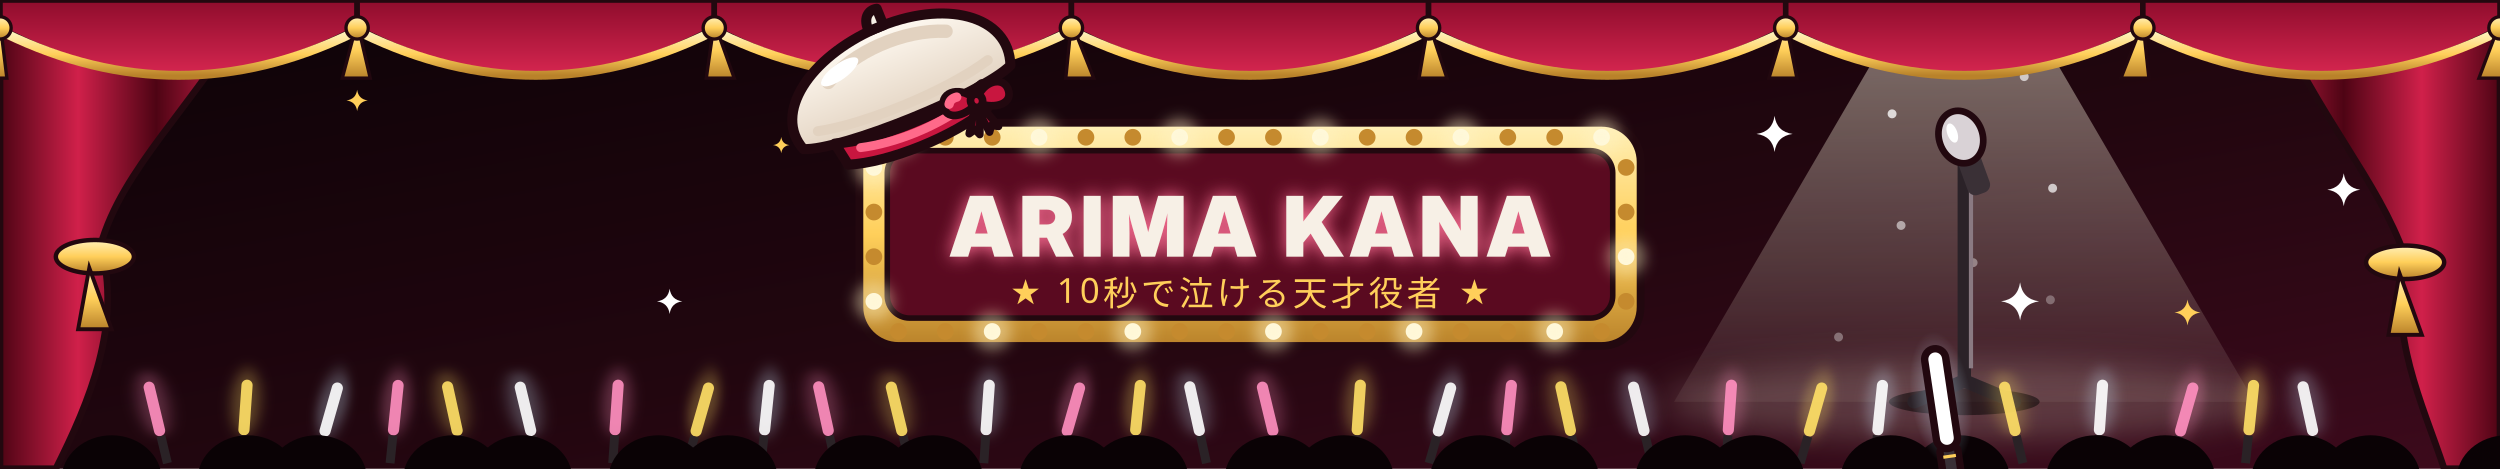
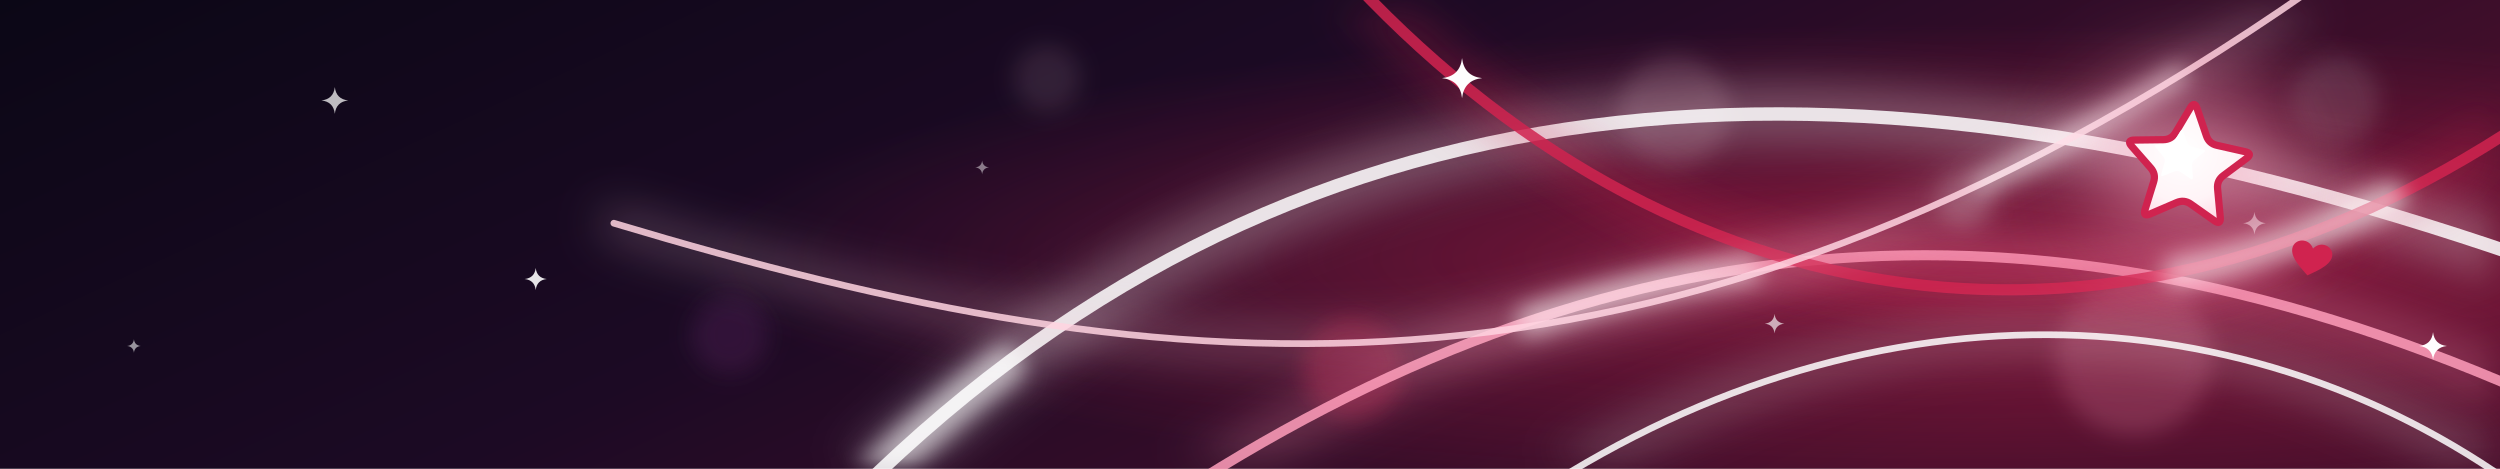
<svg xmlns="http://www.w3.org/2000/svg" width="448" height="84" viewBox="0 0 448 84">
  <defs>
-     <linearGradient id="beret" x1="0" y1="0" x2="0" y2="1">
-       <stop offset="0" stop-color="#fffaf2" />
-       <stop offset="1" stop-color="#e2d2c0" />
+     <filter id="g2" x="-50%" y="-50%" width="200%" height="200%">
+       <feGaussianBlur stdDeviation="2" />
+     </filter>
+     <filter id="g4" x="-50%" y="-50%" width="200%" height="200%">
+       <feGaussianBlur stdDeviation="4" />
+     </filter>
+     <filter id="g8" x="-50%" y="-50%" width="200%" height="200%">
+       <feGaussianBlur stdDeviation="8" />
+     </filter>
+     <linearGradient id="tube" x1="0" y1="0" x2="1" y2="0">
+       <stop offset="0" stop-color="#e9f3ff" />
+       <stop offset="0.45" stop-color="#ffffff" />
+       <stop offset="1" stop-color="#d7e6f7" />
    </linearGradient>
-     <linearGradient id="velvet" x1="0" y1="0" x2="14" y2="0" gradientUnits="userSpaceOnUse" spreadMethod="reflect">
-       <stop offset="0" stop-color="#4e0414" />
-       <stop offset="1" stop-color="#d0204a" />
+     <linearGradient id="handle" x1="0" y1="0" x2="1" y2="0">
+       <stop offset="0" stop-color="#8c0f33" />
+       <stop offset="0.45" stop-color="#d0234f" />
+       <stop offset="1" stop-color="#6e0a27" />
    </linearGradient>
-     <linearGradient id="valance" x1="0" y1="0" x2="0" y2="1">
-       <stop offset="0" stop-color="#8e0c2c" />
-       <stop offset="1" stop-color="#d62650" />
+     <linearGradient id="ring" x1="0" y1="0" x2="1" y2="0">
+       <stop offset="0" stop-color="#c9a24f" />
+       <stop offset="0.5" stop-color="#fff1c4" />
+       <stop offset="1" stop-color="#b08636" />
    </linearGradient>
-     <linearGradient id="gold" x1="0" y1="0" x2="0" y2="1">
-       <stop offset="0" stop-color="#fff0b8" />
-       <stop offset="0.5" stop-color="#ffcf5a" />
-       <stop offset="1" stop-color="#b9822a" />
-     </linearGradient>
-     <linearGradient id="spot" x1="0" y1="0" x2="0" y2="1">
-       <stop offset="0" stop-color="#fff6e0" stop-opacity="0.65" />
-       <stop offset="1" stop-color="#fff6e0" stop-opacity="0.08" />
-     </linearGradient>
-     <radialGradient id="penGlow">
-       <stop offset="0" stop-color="#ffffff" stop-opacity="0.95" />
-       <stop offset="0.4" stop-color="#cfe9ff" stop-opacity="0.5" />
-       <stop offset="1" stop-color="#cfe9ff" stop-opacity="0" />
+     <radialGradient id="starFill" cx="0.45" cy="0.4" r="0.7">
+       <stop offset="0" stop-color="#ffffff" />
+       <stop offset="0.6" stop-color="#fff4f7" />
+       <stop offset="1" stop-color="#ffd3e0" />
    </radialGradient>
-     <linearGradient id="pepperShine" x1="0" y1="0" x2="1" y2="1">
-       <stop offset="0" stop-color="#86e07f" />
-       <stop offset="1" stop-color="#3fae4a" />
-     </linearGradient>
-     <filter id="blur1" x="-50%" y="-50%" width="200%" height="200%">
-       <feGaussianBlur stdDeviation="1.2" />
-     </filter>
-     <filter id="blur3" x="-50%" y="-50%" width="200%" height="200%">
-       <feGaussianBlur stdDeviation="3" />
-     </filter>
-     <filter id="textGlow" x="-20%" y="-50%" width="140%" height="200%">
-       <feGaussianBlur in="SourceAlpha" stdDeviation="1.6" result="b" />
-       <feFlood flood-color="#ff6f96" />
-       <feComposite in2="b" operator="in" result="g" />
-       <feMerge>
-         <feMergeNode in="g" />
-         <feMergeNode in="SourceGraphic" />
-       </feMerge>
-     </filter>
  </defs>
-   <linearGradient id="bg" x1="0" y1="0" x2="1" y2="1">
-     <stop offset="0" stop-color="#0c0307" />
-     <stop offset="0.55" stop-color="#22060f" />
-     <stop offset="1" stop-color="#3d0a1c" />
+   <linearGradient id="sky" x1="0" y1="0" x2="1" y2="0.4">
+     <stop offset="0" stop-color="#0b0716" />
+     <stop offset="0.5" stop-color="#1c0a24" />
+     <stop offset="1" stop-color="#4a0f2c" />
  </linearGradient>
-   <rect width="448" height="84" fill="url(#bg)" />
-   <path d="M342,0 L362,0 L404,72 L300,72 Z" fill="url(#spot)" opacity="0.72" />
-   <ellipse cx="352" cy="72" rx="54" ry="7" fill="#fff6e0" opacity="0.20" filter="url(#blur3)" />
-   <circle cx="329.47" cy="60.40" r="0.8" fill="#fff" opacity="0.34" />
-   <circle cx="345.89" cy="67.07" r="0.8" fill="#fff" opacity="0.47" />
-   <circle cx="362.74" cy="13.73" r="0.8" fill="#fff" opacity="0.65" />
-   <circle cx="339.06" cy="20.40" r="0.8" fill="#fff" opacity="0.77" />
-   <circle cx="354.13" cy="27.07" r="0.8" fill="#fff" opacity="0.79" />
-   <circle cx="367.83" cy="33.73" r="0.8" fill="#fff" opacity="0.70" />
-   <circle cx="340.67" cy="40.40" r="0.8" fill="#fff" opacity="0.54" />
-   <circle cx="353.58" cy="47.07" r="0.8" fill="#fff" opacity="0.38" />
-   <circle cx="367.43" cy="53.73" r="0.8" fill="#fff" opacity="0.30" />
-   <g transform="translate(352.00,72.00) scale(15.00)">
-     <ellipse cx="0" cy="0" rx="0.9" ry="0.16" fill="#000" opacity="0.5" />
-     <path d="M-0.6,0 L0,-0.25 L0.6,0" fill="none" stroke="#2b2228" stroke-width="0.16" stroke-linecap="round" />
-     <line x1="0" y1="-0.25" x2="0" y2="-2.9" stroke="#2b2228" stroke-width="0.16" />
-     <line x1="0.08" y1="-0.4" x2="0.08" y2="-2.8" stroke="#8a7a82" stroke-width="0.05" />
-     <g transform="translate(0,-3.05) rotate(-20)">
-       <rect x="-0.14" y="0" width="0.28" height="0.6" rx="0.1" fill="#3a3036" />
-       <ellipse cx="0" cy="-0.12" rx="0.26" ry="0.32" fill="#d9d2d6" stroke="#22080f" stroke-width="0.08" />
-       <ellipse cx="-0.08" cy="-0.2" rx="0.06" ry="0.12" fill="#fff" />
-     </g>
-   </g>
-   <path d="M0,0 L46,0 C34,20 22,30 18,44 C22,58 16,72 10,84 L0,84 Z" fill="url(#velvet)" stroke="#22080f" stroke-width="1.2" />
-   <ellipse cx="17" cy="46" rx="7" ry="3" fill="url(#gold)" stroke="#22080f" stroke-width="0.8" />
-   <path d="M16,48 L14,59 L20,59 Z" fill="url(#gold)" stroke="#22080f" stroke-width="0.7" />
-   <path d="M448,0 L406,0 C416,22 426,32 431,46 C428,60 434,72 438,84 L448,84 Z" fill="url(#velvet)" stroke="#22080f" stroke-width="1.2" />
-   <ellipse cx="431" cy="47" rx="7" ry="3" fill="url(#gold)" stroke="#22080f" stroke-width="0.8" />
-   <path d="M430,49 L428,60 L434,60 Z" fill="url(#gold)" stroke="#22080f" stroke-width="0.7" />
-   <path d="M0.00,0 L64.00,0 L64.00,5 Q32.00,22 0.00,5 Z" fill="url(#valance)" stroke="#22080f" stroke-width="1" />
-   <path d="M1.00,6 Q32.00,21 63.00,6" fill="none" stroke="url(#gold)" stroke-width="1.6" />
-   <path d="M64.00,0 L128.00,0 L128.00,5 Q96.00,22 64.00,5 Z" fill="url(#valance)" stroke="#22080f" stroke-width="1" />
-   <path d="M65.00,6 Q96.00,21 127.00,6" fill="none" stroke="url(#gold)" stroke-width="1.6" />
-   <path d="M128.00,0 L192.00,0 L192.00,5 Q160.00,22 128.00,5 Z" fill="url(#valance)" stroke="#22080f" stroke-width="1" />
-   <path d="M129.00,6 Q160.00,21 191.00,6" fill="none" stroke="url(#gold)" stroke-width="1.6" />
-   <path d="M192.00,0 L256.00,0 L256.00,5 Q224.00,22 192.00,5 Z" fill="url(#valance)" stroke="#22080f" stroke-width="1" />
-   <path d="M193.00,6 Q224.00,21 255.00,6" fill="none" stroke="url(#gold)" stroke-width="1.6" />
-   <path d="M256.00,0 L320.00,0 L320.00,5 Q288.00,22 256.00,5 Z" fill="url(#valance)" stroke="#22080f" stroke-width="1" />
-   <path d="M257.00,6 Q288.00,21 319.00,6" fill="none" stroke="url(#gold)" stroke-width="1.6" />
-   <path d="M320.00,0 L384.00,0 L384.00,5 Q352.00,22 320.00,5 Z" fill="url(#valance)" stroke="#22080f" stroke-width="1" />
-   <path d="M321.00,6 Q352.00,21 383.00,6" fill="none" stroke="url(#gold)" stroke-width="1.6" />
-   <path d="M384.00,0 L448.00,0 L448.00,5 Q416.00,22 384.00,5 Z" fill="url(#valance)" stroke="#22080f" stroke-width="1" />
-   <path d="M385.00,6 Q416.00,21 447.00,6" fill="none" stroke="url(#gold)" stroke-width="1.6" />
-   <path d="M0.00,4 L-3.77,14 L1.23,14 Z" fill="url(#gold)" stroke="#22080f" stroke-width="0.6" />
-   <circle cx="0.00" cy="5" r="2" fill="url(#gold)" stroke="#22080f" stroke-width="0.6" />
-   <path d="M64.00,4 L61.34,14 L66.34,14 Z" fill="url(#gold)" stroke="#22080f" stroke-width="0.6" />
-   <circle cx="64.00" cy="5" r="2" fill="url(#gold)" stroke="#22080f" stroke-width="0.6" />
-   <path d="M128.00,4 L126.57,14 L131.57,14 Z" fill="url(#gold)" stroke="#22080f" stroke-width="0.6" />
-   <circle cx="128.00" cy="5" r="2" fill="url(#gold)" stroke="#22080f" stroke-width="0.6" />
-   <path d="M192.00,4 L190.99,14 L195.99,14 Z" fill="url(#gold)" stroke="#22080f" stroke-width="0.6" />
-   <circle cx="192.00" cy="5" r="2" fill="url(#gold)" stroke="#22080f" stroke-width="0.6" />
-   <path d="M256.00,4 L254.29,14 L259.29,14 Z" fill="url(#gold)" stroke="#22080f" stroke-width="0.6" />
-   <circle cx="256.00" cy="5" r="2" fill="url(#gold)" stroke="#22080f" stroke-width="0.6" />
-   <path d="M320.00,4 L317.00,14 L322.00,14 Z" fill="url(#gold)" stroke="#22080f" stroke-width="0.6" />
-   <circle cx="320.00" cy="5" r="2" fill="url(#gold)" stroke="#22080f" stroke-width="0.6" />
-   <path d="M384.00,4 L380.08,14 L385.08,14 Z" fill="url(#gold)" stroke="#22080f" stroke-width="0.6" />
-   <circle cx="384.00" cy="5" r="2" fill="url(#gold)" stroke="#22080f" stroke-width="0.6" />
-   <path d="M448.00,4 L444.23,14 L449.23,14 Z" fill="url(#gold)" stroke="#22080f" stroke-width="0.6" />
-   <circle cx="448.00" cy="5" r="2" fill="url(#gold)" stroke="#22080f" stroke-width="0.6" />
-   <rect x="154" y="22" width="140" height="40" rx="7" fill="url(#gold)" stroke="#22080f" stroke-width="1.4" />
-   <rect x="159" y="27" width="130" height="30" rx="4" fill="#5a0a20" stroke="#22080f" stroke-width="1" />
-   <circle cx="161.00" cy="24.60" r="1.5" fill="#fffbe8" />
-   <circle cx="161.00" cy="24.60" r="3.4" fill="#fff3c4" opacity="0.45" filter="url(#blur1)" />
-   <circle cx="169.40" cy="24.60" r="1.5" fill="#c58a2e" />
-   <circle cx="177.80" cy="24.60" r="1.5" fill="#c58a2e" />
-   <circle cx="186.20" cy="24.60" r="1.5" fill="#fffbe8" />
-   <circle cx="186.20" cy="24.60" r="3.4" fill="#fff3c4" opacity="0.45" filter="url(#blur1)" />
-   <circle cx="194.60" cy="24.60" r="1.5" fill="#c58a2e" />
-   <circle cx="203.00" cy="24.60" r="1.5" fill="#c58a2e" />
-   <circle cx="211.40" cy="24.60" r="1.5" fill="#fffbe8" />
-   <circle cx="211.40" cy="24.60" r="3.4" fill="#fff3c4" opacity="0.45" filter="url(#blur1)" />
-   <circle cx="219.80" cy="24.60" r="1.5" fill="#c58a2e" />
-   <circle cx="228.20" cy="24.60" r="1.5" fill="#c58a2e" />
-   <circle cx="236.60" cy="24.60" r="1.5" fill="#fffbe8" />
-   <circle cx="236.60" cy="24.60" r="3.4" fill="#fff3c4" opacity="0.45" filter="url(#blur1)" />
-   <circle cx="245.00" cy="24.60" r="1.5" fill="#c58a2e" />
-   <circle cx="253.40" cy="24.60" r="1.5" fill="#c58a2e" />
-   <circle cx="261.80" cy="24.60" r="1.5" fill="#fffbe8" />
-   <circle cx="261.80" cy="24.60" r="3.4" fill="#fff3c4" opacity="0.45" filter="url(#blur1)" />
-   <circle cx="270.20" cy="24.60" r="1.5" fill="#c58a2e" />
-   <circle cx="278.60" cy="24.60" r="1.5" fill="#c58a2e" />
-   <circle cx="287.00" cy="24.60" r="1.5" fill="#fffbe8" />
-   <circle cx="287.00" cy="24.60" r="3.4" fill="#fff3c4" opacity="0.45" filter="url(#blur1)" />
-   <circle cx="291.40" cy="30.00" r="1.5" fill="#c58a2e" />
-   <circle cx="291.40" cy="38.00" r="1.5" fill="#c58a2e" />
-   <circle cx="291.40" cy="46.00" r="1.5" fill="#fffbe8" />
-   <circle cx="291.40" cy="46.00" r="3.4" fill="#fff3c4" opacity="0.45" filter="url(#blur1)" />
-   <circle cx="291.40" cy="54.00" r="1.5" fill="#c58a2e" />
-   <circle cx="287.00" cy="59.40" r="1.5" fill="#c58a2e" />
-   <circle cx="278.60" cy="59.40" r="1.5" fill="#fffbe8" />
-   <circle cx="278.60" cy="59.40" r="3.4" fill="#fff3c4" opacity="0.45" filter="url(#blur1)" />
-   <circle cx="270.20" cy="59.40" r="1.5" fill="#c58a2e" />
-   <circle cx="261.80" cy="59.40" r="1.5" fill="#c58a2e" />
-   <circle cx="253.40" cy="59.40" r="1.5" fill="#fffbe8" />
-   <circle cx="253.40" cy="59.40" r="3.4" fill="#fff3c4" opacity="0.45" filter="url(#blur1)" />
-   <circle cx="245.00" cy="59.40" r="1.5" fill="#c58a2e" />
-   <circle cx="236.60" cy="59.40" r="1.5" fill="#c58a2e" />
-   <circle cx="228.20" cy="59.40" r="1.5" fill="#fffbe8" />
-   <circle cx="228.20" cy="59.40" r="3.4" fill="#fff3c4" opacity="0.45" filter="url(#blur1)" />
-   <circle cx="219.80" cy="59.40" r="1.5" fill="#c58a2e" />
-   <circle cx="211.40" cy="59.40" r="1.5" fill="#c58a2e" />
-   <circle cx="203.00" cy="59.40" r="1.5" fill="#fffbe8" />
-   <circle cx="203.00" cy="59.40" r="3.4" fill="#fff3c4" opacity="0.45" filter="url(#blur1)" />
-   <circle cx="194.60" cy="59.40" r="1.5" fill="#c58a2e" />
-   <circle cx="186.20" cy="59.40" r="1.5" fill="#c58a2e" />
-   <circle cx="177.80" cy="59.40" r="1.5" fill="#fffbe8" />
-   <circle cx="177.80" cy="59.40" r="3.4" fill="#fff3c4" opacity="0.45" filter="url(#blur1)" />
-   <circle cx="169.40" cy="59.40" r="1.5" fill="#c58a2e" />
-   <circle cx="161.00" cy="59.40" r="1.5" fill="#c58a2e" />
-   <circle cx="156.60" cy="54.00" r="1.5" fill="#fffbe8" />
-   <circle cx="156.60" cy="54.00" r="3.4" fill="#fff3c4" opacity="0.45" filter="url(#blur1)" />
-   <circle cx="156.60" cy="46.00" r="1.5" fill="#c58a2e" />
-   <circle cx="156.60" cy="38.00" r="1.5" fill="#c58a2e" />
-   <circle cx="156.60" cy="30.00" r="1.5" fill="#fffbe8" />
-   <circle cx="156.60" cy="30.00" r="3.4" fill="#fff3c4" opacity="0.45" filter="url(#blur1)" />
-   <text x="224.0" y="46" text-anchor="middle" font-family="'Inter Display', 'Inter', sans-serif" font-weight="900" font-size="15" fill="#f7f0e6" letter-spacing="1" filter="url(#textGlow)">ARIMA KANA</text>
-   <text x="224.0" y="54.5" text-anchor="middle" font-family="'IPAPGothic', 'IPAGothic', sans-serif" font-size="6.2" fill="#ffcf5a" letter-spacing="0.6">★ 10秒で泣ける天才役者 ★</text>
-   <g transform="translate(162.00,19.00) rotate(-22.00) scale(20.00)">
-     <path d="M-0.98,0.02 C-1.12,-0.38 -0.62,-0.72 0.02,-0.74 C0.7,-0.76 1.18,-0.4 1.02,0.02 C0.7,0.16 -0.68,0.16 -0.98,0.02 Z" fill="url(#beret)" stroke="#22080f" stroke-width="0.09" stroke-linejoin="round" />
-     <path d="M-0.55,-0.45 C-0.25,-0.62 0.25,-0.64 0.6,-0.48" fill="none" stroke="#e2d2c0" stroke-width="0.12" stroke-linecap="round" />
-     <path d="M-0.8,-0.08 C-0.4,0.02 0.4,0.02 0.85,-0.1" fill="none" stroke="#e2d2c0" stroke-width="0.09" stroke-linecap="round" />
-     <ellipse cx="-0.42" cy="-0.5" rx="0.2" ry="0.07" transform="rotate(-14 -0.42 -0.5)" fill="#fff" />
-     <path d="M-0.04,-0.74 C-0.05,-0.86 0.02,-0.92 0.1,-0.9 L0.1,-0.74 Z" fill="#f7f0e6" stroke="#22080f" stroke-width="0.09" stroke-linejoin="round" />
-     <path d="M-0.7,0.08 C-0.35,0.2 0.35,0.2 0.72,0.08 L0.68,0.3 C0.32,0.42 -0.32,0.42 -0.66,0.3 Z" fill="#c8163f" stroke="#22080f" stroke-width="0.09" stroke-linejoin="round" />
-     <path d="M-0.5,0.2 C-0.2,0.28 0.2,0.28 0.5,0.2" fill="none" stroke="#ff6a8a" stroke-width="0.08" stroke-linecap="round" />
-   </g>
-   <g transform="translate(175.00,18.06) rotate(-14.00) scale(6.00)">
-     <path d="M-0.05,0.08 L-0.45,0.9 L-0.25,0.82 L-0.15,1.0 L0.08,0.12 Z" fill="#7a0a26" stroke="#22080f" stroke-width="0.23" stroke-linejoin="round" />
-     <path d="M-0.05,0.08 L-0.45,0.9 L-0.25,0.82 L-0.15,1.0 L0.08,0.12 Z" fill="#c8163f" stroke="#22080f" stroke-width="0.23" stroke-linejoin="round" transform="scale(-1,1)" />
-     <path d="M0,0 C-0.3,-0.55 -1,-0.55 -1,-0.05 C-1,0.4 -0.35,0.35 0,0.05 Z" fill="#c8163f" stroke="#22080f" stroke-width="0.23" stroke-linejoin="round" />
-     <path d="M0,0 C-0.3,-0.55 -1,-0.55 -1,-0.05 C-1,0.4 -0.35,0.35 0,0.05 Z" fill="#c8163f" stroke="#22080f" stroke-width="0.23" stroke-linejoin="round" transform="scale(-1,1)" />
-     <path d="M-0.55,-0.25 Q-0.75,-0.25 -0.82,-0.1" fill="none" stroke="#ff6a8a" stroke-width="0.28" stroke-linecap="round" />
-     <ellipse rx="0.18" ry="0.2" fill="#c8163f" stroke="#22080f" stroke-width="0.23" stroke-linejoin="round" />
-   </g>
-   <g transform="translate(30.00,83) rotate(-13.51)">
-     <ellipse cx="0" cy="-11" rx="2.6" ry="6" fill="#ff8fbf" opacity="0.28" filter="url(#blur1)" />
-     <rect x="-1" y="-15" width="2" height="10" rx="1" fill="#ff8fbf" opacity="0.9" />
-     <rect x="-0.8" y="-5" width="1.6" height="5" fill="#2a2226" />
-   </g>
-   <g transform="translate(43.30,83) rotate(3.98)">
-     <ellipse cx="0" cy="-11" rx="2.6" ry="6" fill="#ffe066" opacity="0.28" filter="url(#blur1)" />
-     <rect x="-1" y="-15" width="2" height="10" rx="1" fill="#ffe066" opacity="0.9" />
-     <rect x="-0.8" y="-5" width="1.6" height="5" fill="#2a2226" />
-   </g>
-   <g transform="translate(56.60,83) rotate(15.97)">
-     <ellipse cx="0" cy="-11" rx="2.6" ry="6" fill="#cfe9ff" opacity="0.28" filter="url(#blur1)" />
-     <rect x="-1" y="-15" width="2" height="10" rx="1" fill="#ffffff" opacity="0.9" />
-     <rect x="-0.8" y="-5" width="1.6" height="5" fill="#2a2226" />
-   </g>
-   <g transform="translate(69.90,83) rotate(5.89)">
-     <ellipse cx="0" cy="-11" rx="2.6" ry="6" fill="#ff8fbf" opacity="0.28" filter="url(#blur1)" />
-     <rect x="-1" y="-15" width="2" height="10" rx="1" fill="#ff8fbf" opacity="0.9" />
-     <rect x="-0.8" y="-5" width="1.6" height="5" fill="#2a2226" />
-   </g>
-   <g transform="translate(83.20,83) rotate(-12.33)">
-     <ellipse cx="0" cy="-11" rx="2.6" ry="6" fill="#ffe066" opacity="0.28" filter="url(#blur1)" />
-     <rect x="-1" y="-15" width="2" height="10" rx="1" fill="#ffe066" opacity="0.9" />
-     <rect x="-0.8" y="-5" width="1.6" height="5" fill="#2a2226" />
-   </g>
-   <g transform="translate(96.50,83) rotate(-13.51)">
-     <ellipse cx="0" cy="-11" rx="2.6" ry="6" fill="#cfe9ff" opacity="0.28" filter="url(#blur1)" />
-     <rect x="-1" y="-15" width="2" height="10" rx="1" fill="#ffffff" opacity="0.9" />
-     <rect x="-0.8" y="-5" width="1.6" height="5" fill="#2a2226" />
-   </g>
-   <g transform="translate(109.80,83) rotate(3.98)">
-     <ellipse cx="0" cy="-11" rx="2.6" ry="6" fill="#ff8fbf" opacity="0.28" filter="url(#blur1)" />
-     <rect x="-1" y="-15" width="2" height="10" rx="1" fill="#ff8fbf" opacity="0.9" />
-     <rect x="-0.8" y="-5" width="1.6" height="5" fill="#2a2226" />
-   </g>
-   <g transform="translate(123.10,83) rotate(15.97)">
-     <ellipse cx="0" cy="-11" rx="2.6" ry="6" fill="#ffe066" opacity="0.28" filter="url(#blur1)" />
-     <rect x="-1" y="-15" width="2" height="10" rx="1" fill="#ffe066" opacity="0.9" />
-     <rect x="-0.8" y="-5" width="1.6" height="5" fill="#2a2226" />
-   </g>
-   <g transform="translate(136.40,83) rotate(5.89)">
-     <ellipse cx="0" cy="-11" rx="2.6" ry="6" fill="#cfe9ff" opacity="0.28" filter="url(#blur1)" />
-     <rect x="-1" y="-15" width="2" height="10" rx="1" fill="#ffffff" opacity="0.9" />
-     <rect x="-0.8" y="-5" width="1.6" height="5" fill="#2a2226" />
-   </g>
-   <g transform="translate(149.70,83) rotate(-12.33)">
-     <ellipse cx="0" cy="-11" rx="2.6" ry="6" fill="#ff8fbf" opacity="0.28" filter="url(#blur1)" />
-     <rect x="-1" y="-15" width="2" height="10" rx="1" fill="#ff8fbf" opacity="0.9" />
-     <rect x="-0.8" y="-5" width="1.6" height="5" fill="#2a2226" />
-   </g>
-   <g transform="translate(163.00,83) rotate(-13.51)">
-     <ellipse cx="0" cy="-11" rx="2.6" ry="6" fill="#ffe066" opacity="0.28" filter="url(#blur1)" />
-     <rect x="-1" y="-15" width="2" height="10" rx="1" fill="#ffe066" opacity="0.9" />
-     <rect x="-0.8" y="-5" width="1.6" height="5" fill="#2a2226" />
-   </g>
-   <g transform="translate(176.30,83) rotate(3.98)">
-     <ellipse cx="0" cy="-11" rx="2.6" ry="6" fill="#cfe9ff" opacity="0.28" filter="url(#blur1)" />
-     <rect x="-1" y="-15" width="2" height="10" rx="1" fill="#ffffff" opacity="0.9" />
-     <rect x="-0.8" y="-5" width="1.6" height="5" fill="#2a2226" />
-   </g>
-   <g transform="translate(189.60,83) rotate(15.97)">
-     <ellipse cx="0" cy="-11" rx="2.6" ry="6" fill="#ff8fbf" opacity="0.28" filter="url(#blur1)" />
-     <rect x="-1" y="-15" width="2" height="10" rx="1" fill="#ff8fbf" opacity="0.9" />
-     <rect x="-0.8" y="-5" width="1.6" height="5" fill="#2a2226" />
-   </g>
-   <g transform="translate(202.90,83) rotate(5.89)">
-     <ellipse cx="0" cy="-11" rx="2.6" ry="6" fill="#ffe066" opacity="0.28" filter="url(#blur1)" />
-     <rect x="-1" y="-15" width="2" height="10" rx="1" fill="#ffe066" opacity="0.9" />
-     <rect x="-0.8" y="-5" width="1.6" height="5" fill="#2a2226" />
-   </g>
-   <g transform="translate(216.20,83) rotate(-12.33)">
-     <ellipse cx="0" cy="-11" rx="2.6" ry="6" fill="#cfe9ff" opacity="0.28" filter="url(#blur1)" />
-     <rect x="-1" y="-15" width="2" height="10" rx="1" fill="#ffffff" opacity="0.9" />
-     <rect x="-0.8" y="-5" width="1.6" height="5" fill="#2a2226" />
-   </g>
-   <g transform="translate(229.50,83) rotate(-13.51)">
-     <ellipse cx="0" cy="-11" rx="2.6" ry="6" fill="#ff8fbf" opacity="0.28" filter="url(#blur1)" />
-     <rect x="-1" y="-15" width="2" height="10" rx="1" fill="#ff8fbf" opacity="0.9" />
-     <rect x="-0.8" y="-5" width="1.6" height="5" fill="#2a2226" />
-   </g>
-   <g transform="translate(242.80,83) rotate(3.98)">
-     <ellipse cx="0" cy="-11" rx="2.6" ry="6" fill="#ffe066" opacity="0.28" filter="url(#blur1)" />
-     <rect x="-1" y="-15" width="2" height="10" rx="1" fill="#ffe066" opacity="0.9" />
-     <rect x="-0.8" y="-5" width="1.6" height="5" fill="#2a2226" />
-   </g>
-   <g transform="translate(256.10,83) rotate(15.97)">
-     <ellipse cx="0" cy="-11" rx="2.6" ry="6" fill="#cfe9ff" opacity="0.28" filter="url(#blur1)" />
-     <rect x="-1" y="-15" width="2" height="10" rx="1" fill="#ffffff" opacity="0.9" />
-     <rect x="-0.8" y="-5" width="1.6" height="5" fill="#2a2226" />
-   </g>
-   <g transform="translate(269.40,83) rotate(5.89)">
-     <ellipse cx="0" cy="-11" rx="2.6" ry="6" fill="#ff8fbf" opacity="0.28" filter="url(#blur1)" />
-     <rect x="-1" y="-15" width="2" height="10" rx="1" fill="#ff8fbf" opacity="0.9" />
-     <rect x="-0.8" y="-5" width="1.6" height="5" fill="#2a2226" />
-   </g>
-   <g transform="translate(282.70,83) rotate(-12.33)">
-     <ellipse cx="0" cy="-11" rx="2.6" ry="6" fill="#ffe066" opacity="0.28" filter="url(#blur1)" />
-     <rect x="-1" y="-15" width="2" height="10" rx="1" fill="#ffe066" opacity="0.9" />
-     <rect x="-0.8" y="-5" width="1.6" height="5" fill="#2a2226" />
-   </g>
-   <g transform="translate(296.00,83) rotate(-13.51)">
-     <ellipse cx="0" cy="-11" rx="2.6" ry="6" fill="#cfe9ff" opacity="0.28" filter="url(#blur1)" />
-     <rect x="-1" y="-15" width="2" height="10" rx="1" fill="#ffffff" opacity="0.9" />
-     <rect x="-0.8" y="-5" width="1.6" height="5" fill="#2a2226" />
-   </g>
-   <g transform="translate(309.30,83) rotate(3.98)">
-     <ellipse cx="0" cy="-11" rx="2.6" ry="6" fill="#ff8fbf" opacity="0.28" filter="url(#blur1)" />
-     <rect x="-1" y="-15" width="2" height="10" rx="1" fill="#ff8fbf" opacity="0.9" />
-     <rect x="-0.8" y="-5" width="1.6" height="5" fill="#2a2226" />
-   </g>
-   <g transform="translate(322.60,83) rotate(15.97)">
-     <ellipse cx="0" cy="-11" rx="2.6" ry="6" fill="#ffe066" opacity="0.28" filter="url(#blur1)" />
-     <rect x="-1" y="-15" width="2" height="10" rx="1" fill="#ffe066" opacity="0.9" />
-     <rect x="-0.8" y="-5" width="1.6" height="5" fill="#2a2226" />
-   </g>
-   <g transform="translate(335.90,83) rotate(5.89)">
-     <ellipse cx="0" cy="-11" rx="2.6" ry="6" fill="#cfe9ff" opacity="0.28" filter="url(#blur1)" />
-     <rect x="-1" y="-15" width="2" height="10" rx="1" fill="#ffffff" opacity="0.9" />
-     <rect x="-0.8" y="-5" width="1.6" height="5" fill="#2a2226" />
-   </g>
-   <g transform="translate(362.50,83) rotate(-13.51)">
-     <ellipse cx="0" cy="-11" rx="2.6" ry="6" fill="#ffe066" opacity="0.28" filter="url(#blur1)" />
-     <rect x="-1" y="-15" width="2" height="10" rx="1" fill="#ffe066" opacity="0.9" />
-     <rect x="-0.8" y="-5" width="1.6" height="5" fill="#2a2226" />
-   </g>
-   <g transform="translate(375.80,83) rotate(3.98)">
-     <ellipse cx="0" cy="-11" rx="2.6" ry="6" fill="#cfe9ff" opacity="0.28" filter="url(#blur1)" />
-     <rect x="-1" y="-15" width="2" height="10" rx="1" fill="#ffffff" opacity="0.9" />
-     <rect x="-0.8" y="-5" width="1.6" height="5" fill="#2a2226" />
-   </g>
-   <g transform="translate(389.10,83) rotate(15.97)">
-     <ellipse cx="0" cy="-11" rx="2.6" ry="6" fill="#ff8fbf" opacity="0.28" filter="url(#blur1)" />
-     <rect x="-1" y="-15" width="2" height="10" rx="1" fill="#ff8fbf" opacity="0.9" />
-     <rect x="-0.8" y="-5" width="1.6" height="5" fill="#2a2226" />
-   </g>
-   <g transform="translate(402.40,83) rotate(5.89)">
-     <ellipse cx="0" cy="-11" rx="2.6" ry="6" fill="#ffe066" opacity="0.28" filter="url(#blur1)" />
-     <rect x="-1" y="-15" width="2" height="10" rx="1" fill="#ffe066" opacity="0.9" />
-     <rect x="-0.8" y="-5" width="1.6" height="5" fill="#2a2226" />
-   </g>
-   <g transform="translate(415.70,83) rotate(-12.33)">
-     <ellipse cx="0" cy="-11" rx="2.6" ry="6" fill="#cfe9ff" opacity="0.28" filter="url(#blur1)" />
-     <rect x="-1" y="-15" width="2" height="10" rx="1" fill="#ffffff" opacity="0.9" />
-     <rect x="-0.8" y="-5" width="1.6" height="5" fill="#2a2226" />
-   </g>
-   <ellipse cx="20.00" cy="86" rx="9" ry="8" fill="#0a0205" />
-   <ellipse cx="44.40" cy="86" rx="9" ry="8" fill="#0a0205" />
-   <ellipse cx="56.80" cy="86" rx="9" ry="8" fill="#0a0205" />
-   <ellipse cx="81.20" cy="86" rx="9" ry="8" fill="#0a0205" />
-   <ellipse cx="93.60" cy="86" rx="9" ry="8" fill="#0a0205" />
-   <ellipse cx="118.00" cy="86" rx="9" ry="8" fill="#0a0205" />
-   <ellipse cx="130.40" cy="86" rx="9" ry="8" fill="#0a0205" />
-   <ellipse cx="154.80" cy="86" rx="9" ry="8" fill="#0a0205" />
-   <ellipse cx="167.20" cy="86" rx="9" ry="8" fill="#0a0205" />
-   <ellipse cx="191.60" cy="86" rx="9" ry="8" fill="#0a0205" />
-   <ellipse cx="204.00" cy="86" rx="9" ry="8" fill="#0a0205" />
-   <ellipse cx="228.40" cy="86" rx="9" ry="8" fill="#0a0205" />
-   <ellipse cx="240.80" cy="86" rx="9" ry="8" fill="#0a0205" />
-   <ellipse cx="265.20" cy="86" rx="9" ry="8" fill="#0a0205" />
-   <ellipse cx="277.60" cy="86" rx="9" ry="8" fill="#0a0205" />
-   <ellipse cx="302.00" cy="86" rx="9" ry="8" fill="#0a0205" />
-   <ellipse cx="314.40" cy="86" rx="9" ry="8" fill="#0a0205" />
-   <ellipse cx="338.80" cy="86" rx="9" ry="8" fill="#0a0205" />
-   <ellipse cx="351.20" cy="86" rx="9" ry="8" fill="#0a0205" />
-   <ellipse cx="375.60" cy="86" rx="9" ry="8" fill="#0a0205" />
-   <ellipse cx="388.00" cy="86" rx="9" ry="8" fill="#0a0205" />
-   <ellipse cx="412.40" cy="86" rx="9" ry="8" fill="#0a0205" />
-   <ellipse cx="424.80" cy="86" rx="9" ry="8" fill="#0a0205" />
-   <ellipse cx="449.20" cy="86" rx="9" ry="8" fill="#0a0205" />
-   <g transform="translate(350.00,86.00) rotate(-8.44) scale(9.50)">
-     <ellipse cx="0" cy="-1.55" rx="0.57" ry="1.27" fill="url(#penGlow)" opacity="0.59" />
-     <rect x="-0.17" y="-0.62" width="0.34" height="0.62" rx="0.08" fill="#3a3036" stroke="#22080f" stroke-width="0.14" />
-     <rect x="-0.12" y="-0.48" width="0.24" height="0.06" fill="#ffcf5a" />
-     <rect x="-0.2" y="-2.5" width="0.4" height="1.9" rx="0.2" fill="#ffffff" stroke="#22080f" stroke-width="0.14" />
-     <rect x="-0.09" y="-2.35" width="0.08" height="1.5" rx="0.04" fill="#fff" opacity="0.9" />
-   </g>
-   <path d="M0,-1 Q0.12,-0.12 1,0 Q0.12,0.12 0,1 Q-0.12,0.12 -1,0 Q-0.12,-0.12 0,-1 Z" transform="translate(362.00,54.00) scale(3.41)" fill="#fff" />
-   <path d="M0,-1 Q0.12,-0.12 1,0 Q0.12,0.12 0,1 Q-0.12,0.12 -1,0 Q-0.12,-0.12 0,-1 Z" transform="translate(64.00,18.00) scale(1.91)" fill="#ffcf5a" />
-   <path d="M0,-1 Q0.12,-0.12 1,0 Q0.12,0.12 0,1 Q-0.12,0.12 -1,0 Q-0.12,-0.12 0,-1 Z" transform="translate(318.00,24.00) scale(3.24)" fill="#fff" />
-   <path d="M0,-1 Q0.12,-0.12 1,0 Q0.12,0.12 0,1 Q-0.12,0.12 -1,0 Q-0.12,-0.12 0,-1 Z" transform="translate(392.00,56.00) scale(2.32)" fill="#ffcf5a" />
-   <path d="M0,-1 Q0.12,-0.12 1,0 Q0.12,0.12 0,1 Q-0.12,0.12 -1,0 Q-0.12,-0.12 0,-1 Z" transform="translate(420.00,34.00) scale(2.95)" fill="#fff" />
-   <path d="M0,-1 Q0.12,-0.12 1,0 Q0.12,0.12 0,1 Q-0.12,0.12 -1,0 Q-0.12,-0.12 0,-1 Z" transform="translate(120.00,54.00) scale(2.27)" fill="#fff" />
-   <path d="M0,-1 Q0.12,-0.12 1,0 Q0.12,0.12 0,1 Q-0.12,0.12 -1,0 Q-0.12,-0.12 0,-1 Z" transform="translate(140.00,26.00) scale(1.46)" fill="#ffcf5a" />
+   <radialGradient id="haze" cx="0.78" cy="0.55" r="0.5">
+     <stop offset="0" stop-color="#d0234f" stop-opacity="0.5" />
+     <stop offset="1" stop-color="#d0234f" stop-opacity="0" />
+   </radialGradient>
+   <rect width="448" height="84" fill="url(#sky)" />
+   <rect width="448" height="84" fill="url(#haze)" />
+   <circle cx="300.00" cy="20" r="10" fill="#ffd3e0" opacity="0.15" filter="url(#g2)" />
+   <circle cx="382.38" cy="64" r="14" fill="#ff9ebb" opacity="0.20" filter="url(#g2)" />
+   <circle cx="418.53" cy="18" r="8" fill="#fff" opacity="0.12" filter="url(#g2)" />
+   <circle cx="242.38" cy="66" r="9" fill="#d0234f" opacity="0.30" filter="url(#g2)" />
+   <circle cx="187.62" cy="14" r="6" fill="#ffd3e0" opacity="0.11" filter="url(#g2)" />
+   <circle cx="130.77" cy="60" r="7" fill="#6b2a6e" opacity="0.27" filter="url(#g2)" />
+   <circle cx="352.02" cy="36" r="5" fill="#fff" opacity="0.21" filter="url(#g2)" />
+   <path d="M150,92 C230,10 330,4 452,46" stroke="#ffffff" stroke-width="9.60" opacity="0.28" fill="none" filter="url(#g4)" stroke-linecap="round" />
+   <path d="M150,92 C230,10 330,4 452,46" stroke="#ffffff" stroke-width="2.40" opacity="0.85" fill="none" stroke-linecap="round" />
+   <path d="M150,92 C230,10 330,4 452,46" stroke="#ffffff" stroke-width="7.20" fill="none" stroke-linecap="round" stroke-dasharray="40 366" stroke-dashoffset="-0.00" pathLength="406" opacity="0.6" filter="url(#g2)" />
+   <path d="M200,96 C280,40 360,30 452,70" stroke="#ff9ebb" stroke-width="7.20" opacity="0.28" fill="none" filter="url(#g4)" stroke-linecap="round" />
+   <path d="M200,96 C280,40 360,30 452,70" stroke="#ff9ebb" stroke-width="1.80" opacity="0.85" fill="none" stroke-linecap="round" />
+   <path d="M200,96 C280,40 360,30 452,70" stroke="#ffffff" stroke-width="5.40" fill="none" stroke-linecap="round" stroke-dasharray="40 366" stroke-dashoffset="-84.00" pathLength="406" opacity="0.6" filter="url(#g2)" />
+   <path d="M240,-6 C300,60 380,70 452,22" stroke="#d0234f" stroke-width="8.00" opacity="0.28" fill="none" filter="url(#g4)" stroke-linecap="round" />
+   <path d="M240,-6 C300,60 380,70 452,22" stroke="#d0234f" stroke-width="2.00" opacity="0.85" fill="none" stroke-linecap="round" />
+   <path d="M240,-6 C300,60 380,70 452,22" stroke="#ffffff" stroke-width="6.00" fill="none" stroke-linecap="round" stroke-dasharray="40 366" stroke-dashoffset="-168.00" pathLength="406" opacity="0.6" filter="url(#g2)" />
+   <path d="M110,40 C210,70 300,80 420,-6" stroke="#ffd3e0" stroke-width="4.80" opacity="0.28" fill="none" filter="url(#g4)" stroke-linecap="round" />
+   <path d="M110,40 C210,70 300,80 420,-6" stroke="#ffd3e0" stroke-width="1.20" opacity="0.85" fill="none" stroke-linecap="round" />
+   <path d="M110,40 C210,70 300,80 420,-6" stroke="#ffffff" stroke-width="3.60" fill="none" stroke-linecap="round" stroke-dasharray="40 366" stroke-dashoffset="-252.00" pathLength="406" opacity="0.6" filter="url(#g2)" />
+   <path d="M270,92 C330,50 400,50 452,88" stroke="#ffffff" stroke-width="4.80" opacity="0.28" fill="none" filter="url(#g4)" stroke-linecap="round" />
+   <path d="M270,92 C330,50 400,50 452,88" stroke="#ffffff" stroke-width="1.20" opacity="0.85" fill="none" stroke-linecap="round" />
+   <path d="M270,92 C330,50 400,50 452,88" stroke="#ffffff" stroke-width="3.60" fill="none" stroke-linecap="round" stroke-dasharray="40 366" stroke-dashoffset="-336.00" pathLength="406" opacity="0.6" filter="url(#g2)" />
+   <path d="M60.00,15.60 Q60.24,17.76 62.40,18.00 Q60.24,18.24 60.00,20.40 Q59.76,18.24 57.60,18.00 Q59.76,17.76 60.00,15.60 Z" fill="#fff" opacity="0.73" />
+   <path d="M96.00,48.02 Q96.20,49.80 97.98,50.00 Q96.20,50.20 96.00,51.98 Q95.80,50.20 94.02,50.00 Q95.80,49.80 96.00,48.02 Z" fill="#fff" opacity="0.89" />
+   <path d="M176.00,28.76 Q176.12,29.88 177.24,30.00 Q176.12,30.12 176.00,31.24 Q175.88,30.12 174.76,30.00 Q175.88,29.88 176.00,28.76 Z" fill="#fff" opacity="0.46" />
+   <path d="M262.00,10.41 Q262.36,13.64 265.59,14.00 Q262.36,14.36 262.00,17.59 Q261.64,14.36 258.41,14.00 Q261.64,13.64 262.00,10.41 Z" fill="#fff" opacity="0.99" />
+   <path d="M318.00,56.25 Q318.18,57.82 319.75,58.00 Q318.18,58.18 318.00,59.75 Q317.82,58.18 316.25,58.00 Q317.82,57.82 318.00,56.25 Z" fill="#fff" opacity="0.64" />
+   <path d="M404.00,37.97 Q404.20,39.80 406.03,40.00 Q404.20,40.20 404.00,42.03 Q403.80,40.20 401.97,40.00 Q403.80,39.80 404.00,37.97 Z" fill="#fff" opacity="0.50" />
+   <path d="M436.00,59.52 Q436.25,61.75 438.48,62.00 Q436.25,62.25 436.00,64.48 Q435.75,62.25 433.52,62.00 Q435.75,61.75 436.00,59.52 Z" fill="#fff" opacity="0.99" />
+   <path d="M24.00,60.78 Q24.12,61.88 25.22,62.00 Q24.12,62.12 24.00,63.22 Q23.88,62.12 22.78,62.00 Q23.88,61.88 24.00,60.78 Z" fill="#fff" opacity="0.56" />
+   <circle cx="392" cy="30" r="18.00" fill="#ff9ebb" opacity="0.45" filter="url(#g8)" />
+   <path d="M392.51,19.32 Q393.25,18.07 393.72,19.44 L395.39,24.34 Q395.85,25.72 397.27,26.04 L402.32,27.18 Q403.74,27.51 402.57,28.38 L398.43,31.47 Q397.26,32.34 397.39,33.79 L397.87,38.94 Q398.00,40.39 396.81,39.55 L392.59,36.57 Q391.40,35.73 390.06,36.30 L385.31,38.34 Q383.97,38.92 384.40,37.53 L385.93,32.59 Q386.37,31.20 385.41,30.10 L382.00,26.21 Q381.04,25.12 382.49,25.10 L387.67,25.03 Q389.12,25.01 389.86,23.76 Z" fill="url(#starFill)" stroke="#d0234f" stroke-width="1.3" stroke-linejoin="round" />
+   <path d="M390.70,23.53 Q391.02,23.03 391.23,23.59 L391.97,25.58 Q392.17,26.14 392.75,26.29 L394.81,26.81 Q395.39,26.96 394.92,27.33 L393.25,28.65 Q392.78,29.02 392.82,29.61 L392.96,31.73 Q393.00,32.33 392.50,32.00 L390.74,30.82 Q390.24,30.49 389.68,30.71 L387.71,31.49 Q387.15,31.72 387.32,31.14 L387.89,29.10 Q388.05,28.52 387.67,28.06 L386.31,26.43 Q385.93,25.97 386.53,25.94 L388.65,25.86 Q389.25,25.83 389.57,25.33 Z" fill="#fff" />
+   <path d="M0,0.36 C-0.12,0.26 -0.52,0.02 -0.52,-0.24 C-0.52,-0.5 -0.16,-0.6 0,-0.34 C0.16,-0.6 0.52,-0.5 0.52,-0.24 C0.52,0.02 0.12,0.26 0,0.36 Z" transform="translate(414.00,46.88) rotate(12.00) scale(7.00)" fill="#d0234f" />
</svg>
